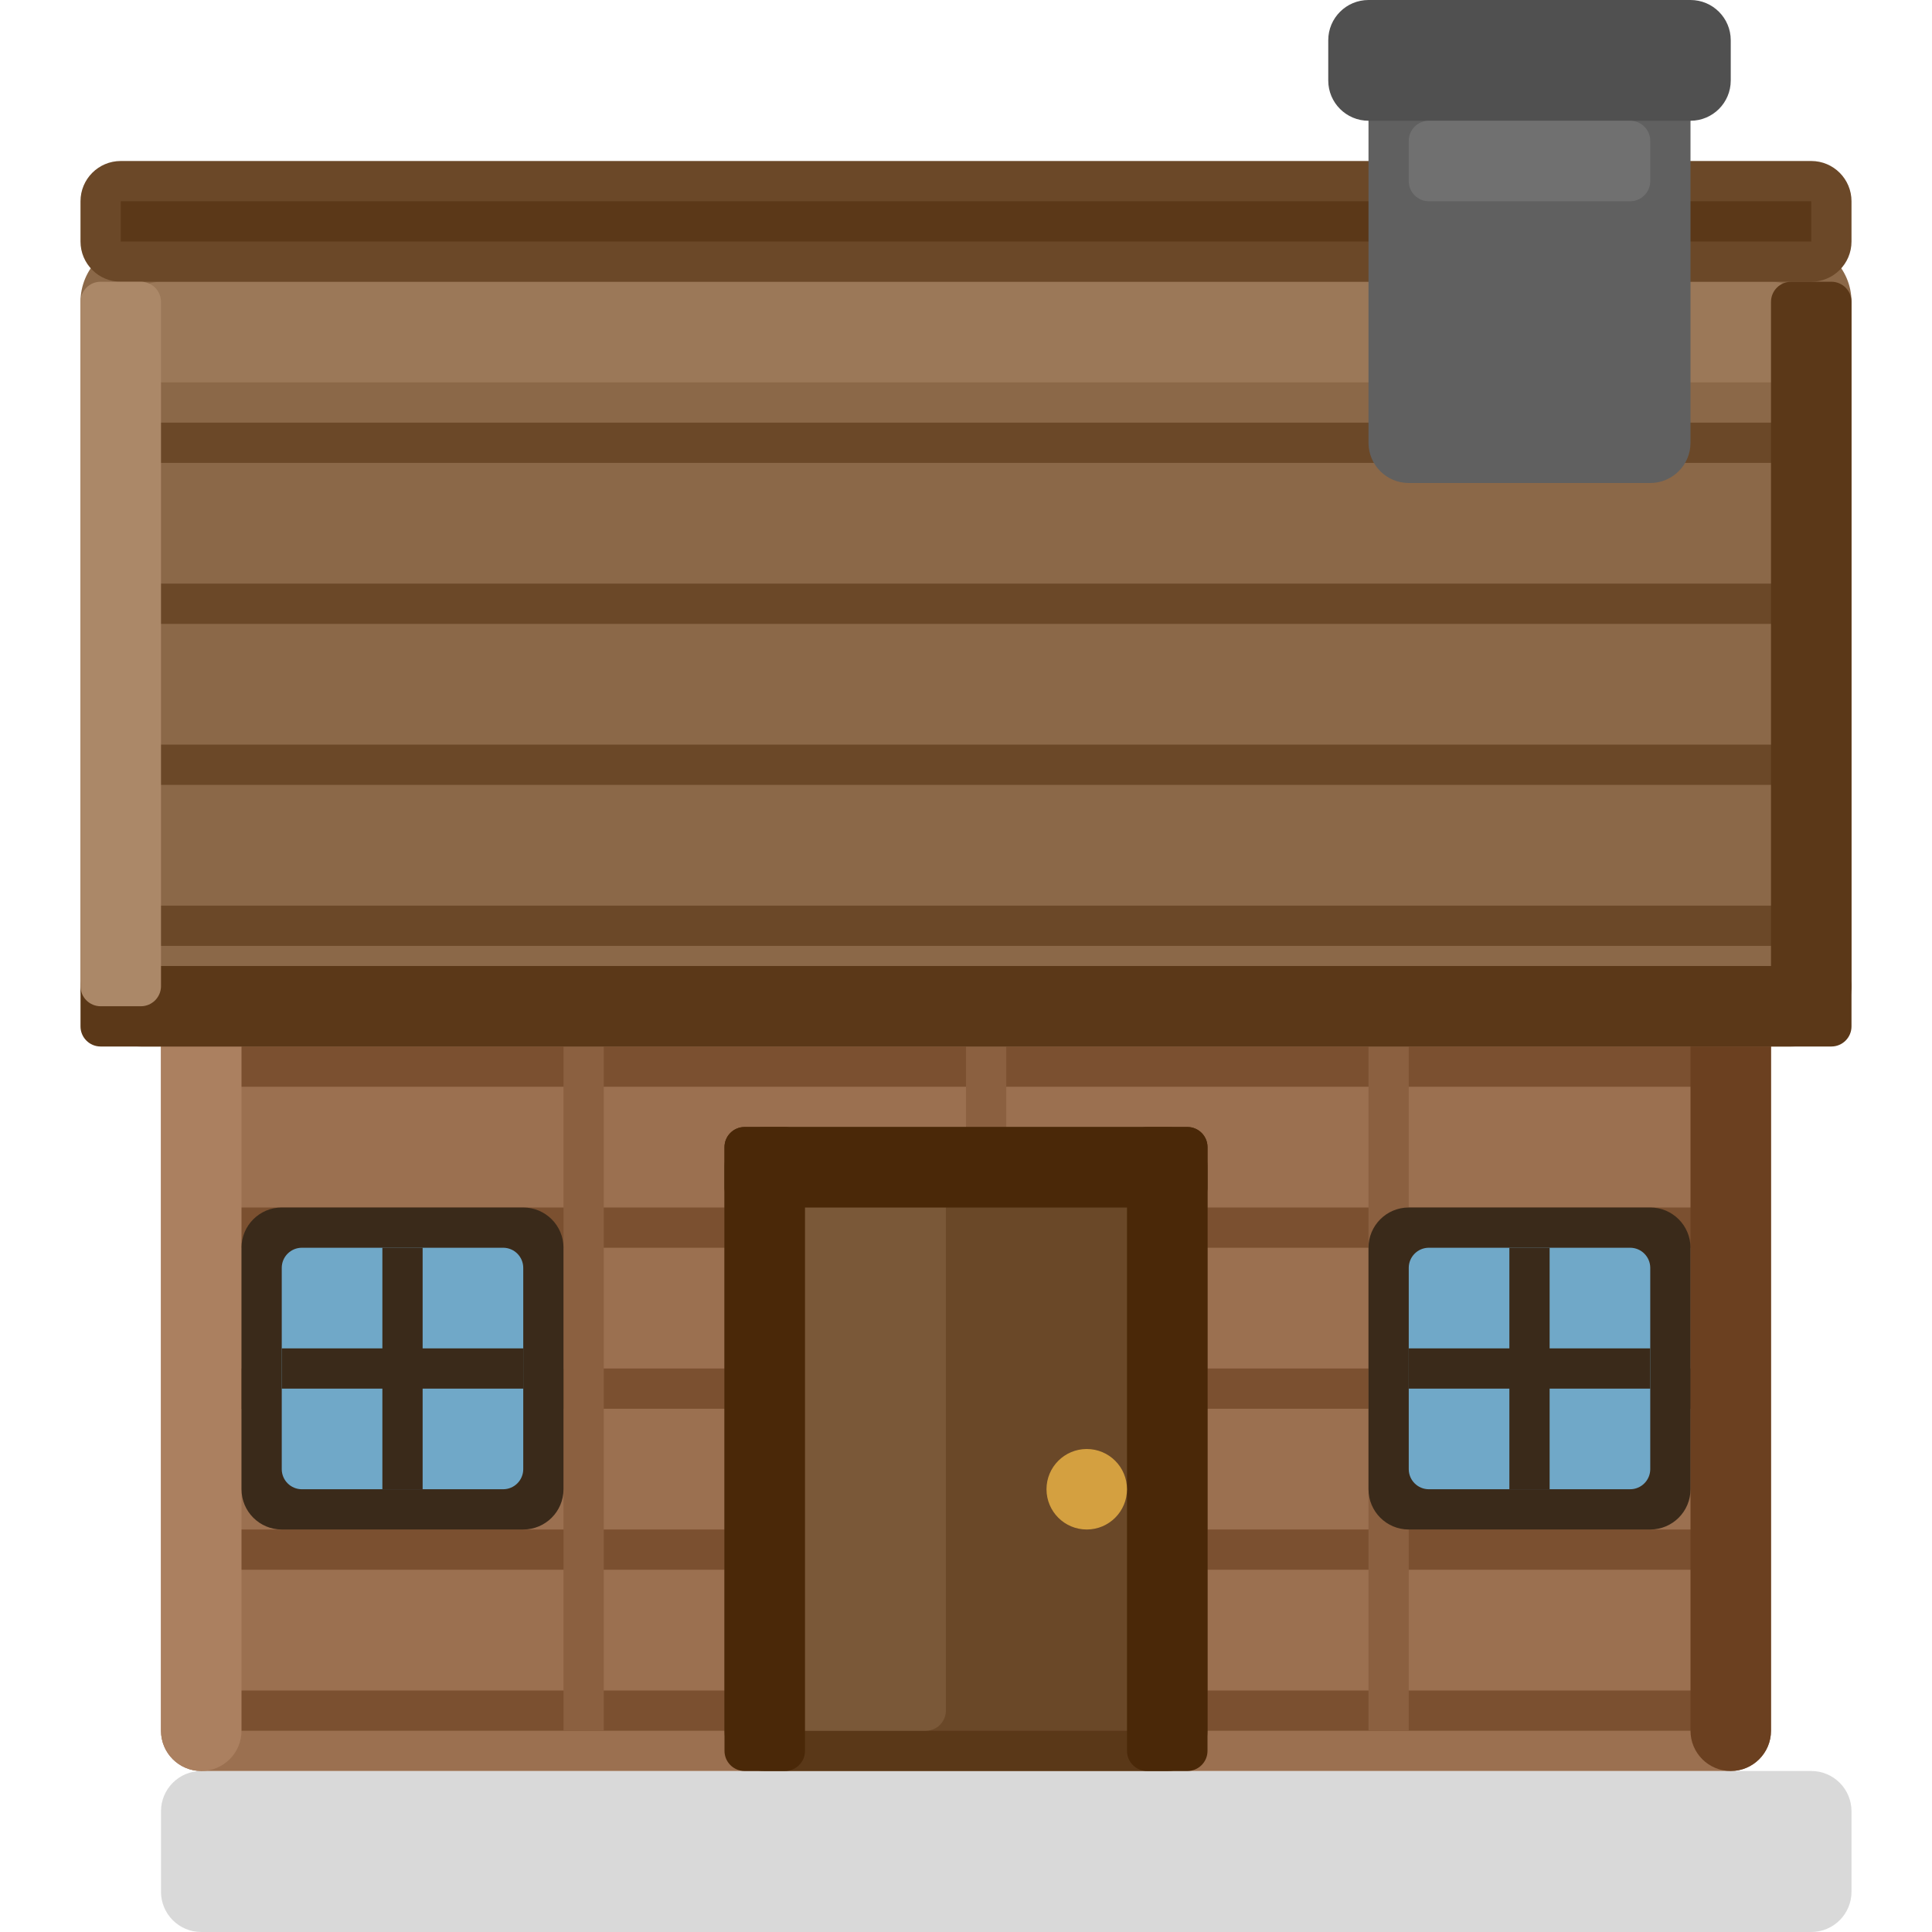
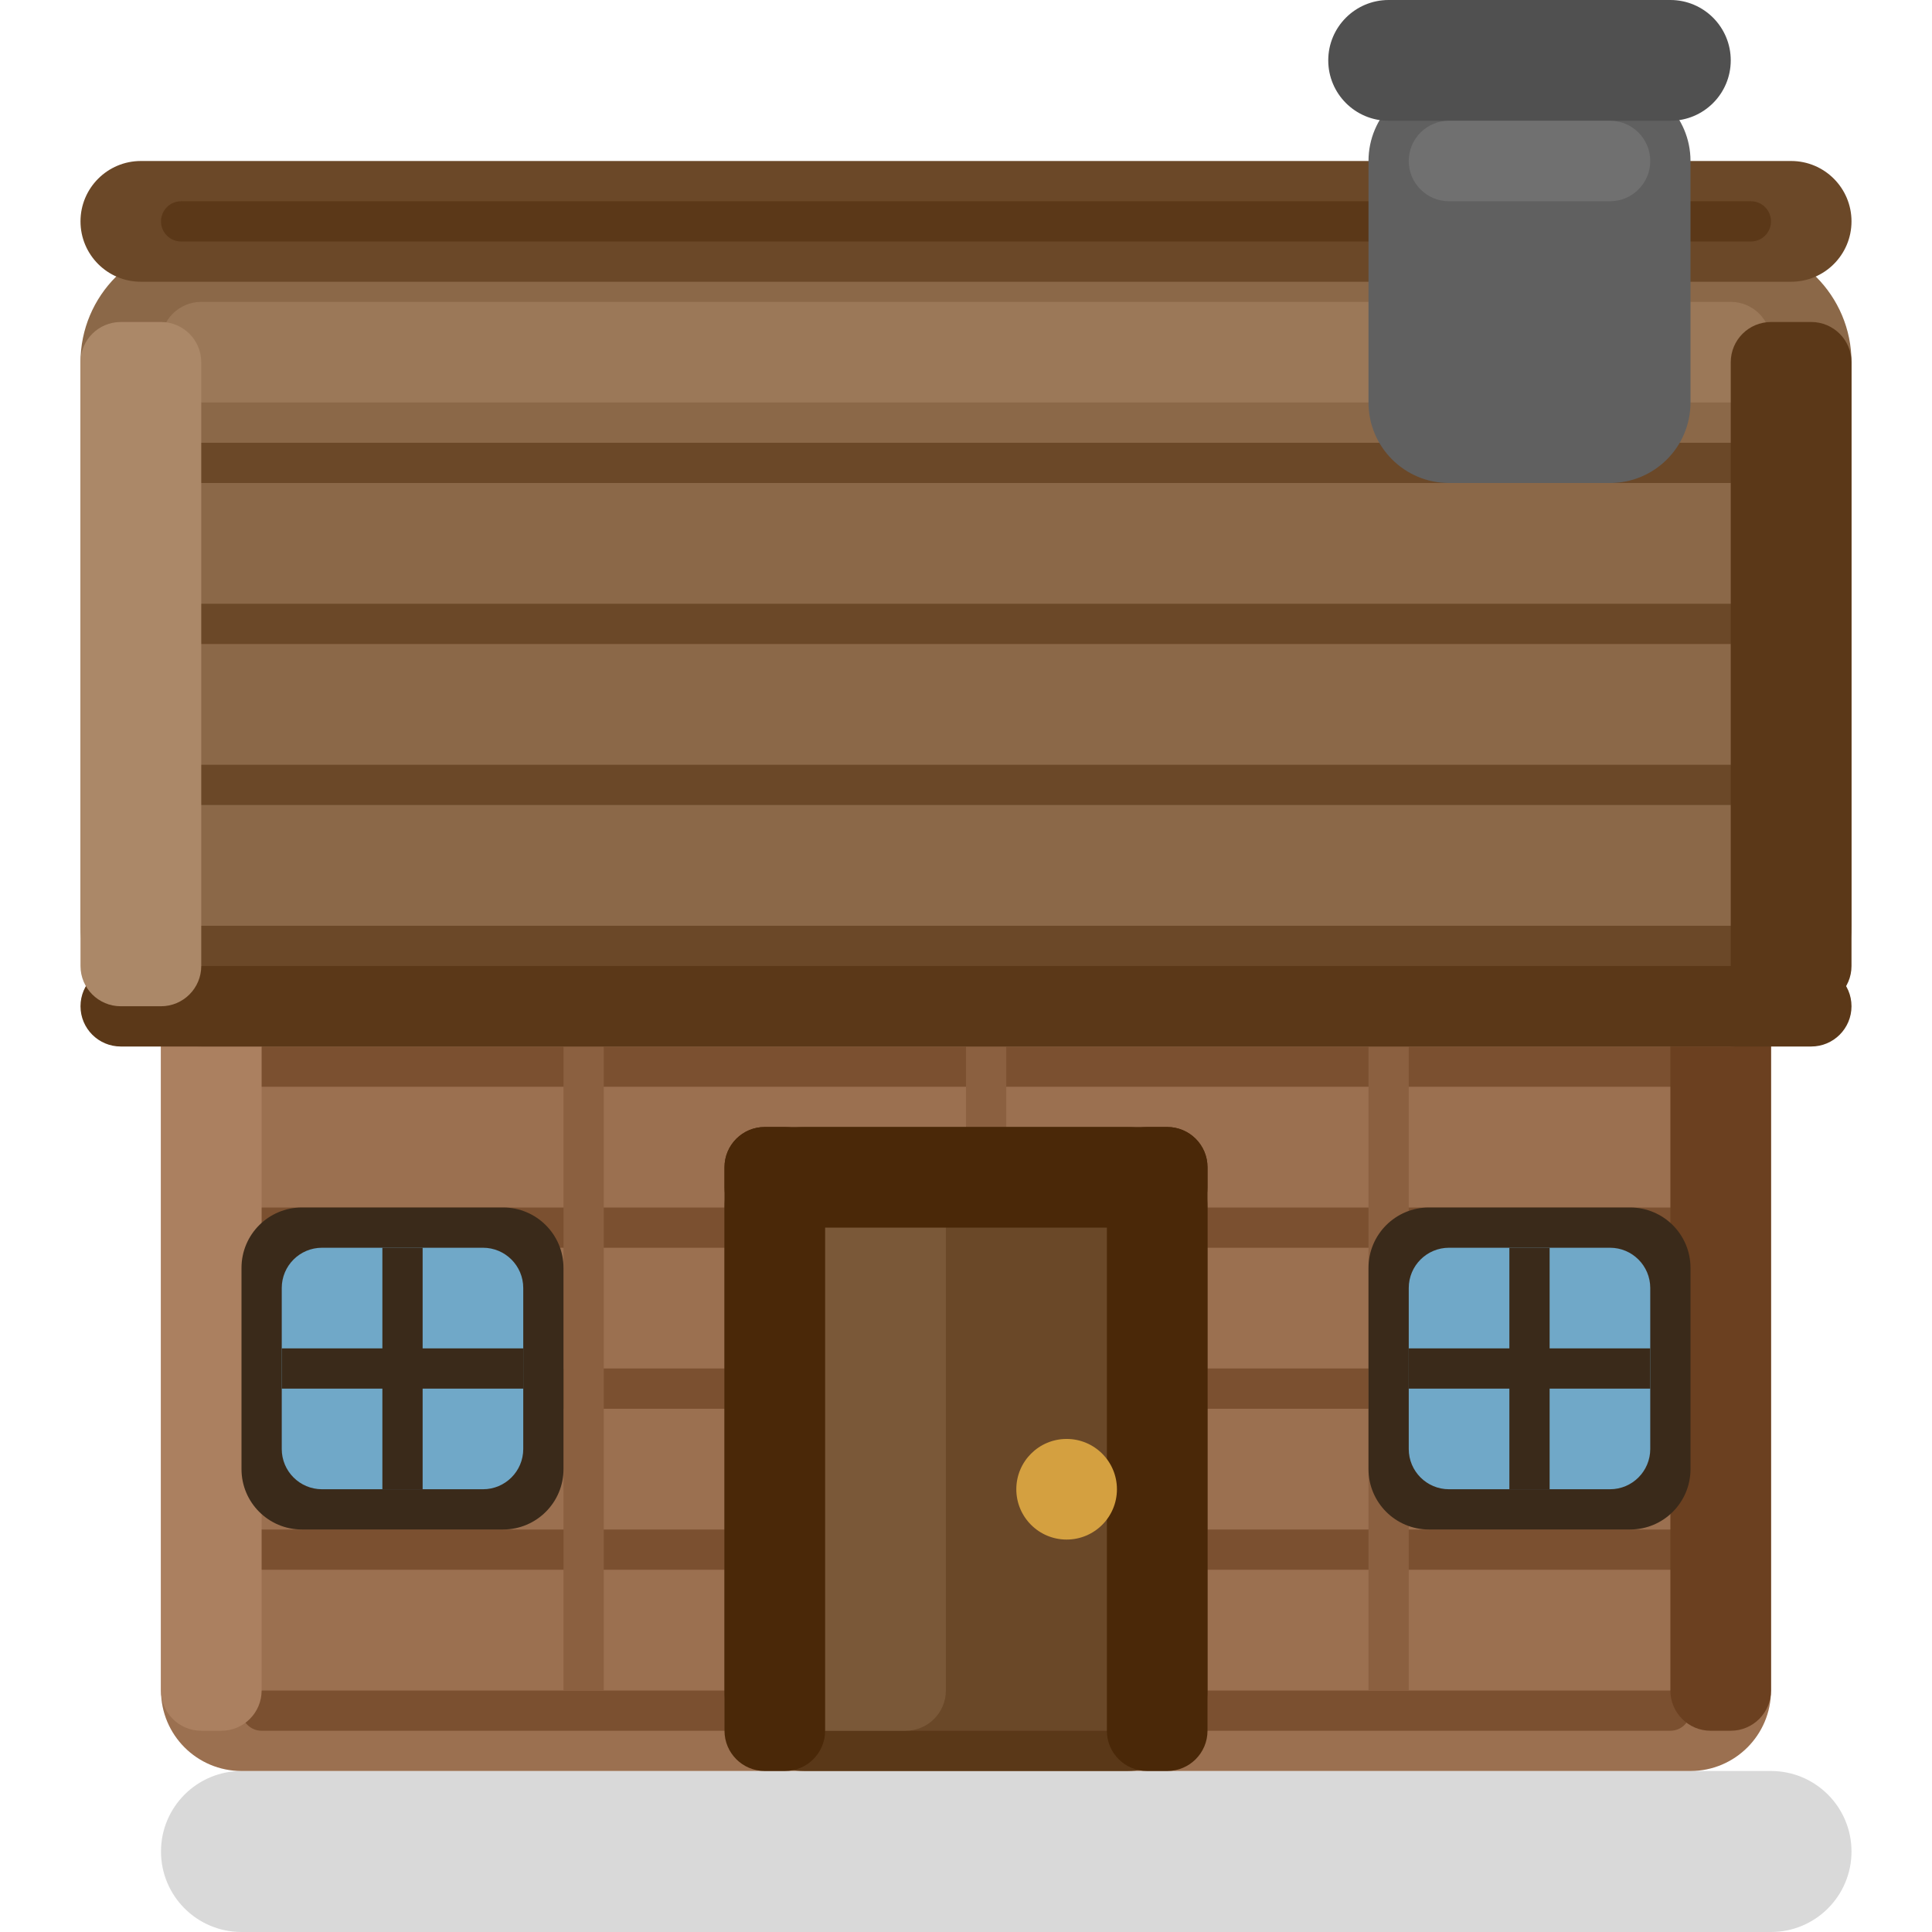
<svg xmlns="http://www.w3.org/2000/svg" viewBox="0 0 96 96" width="96" height="96">
-   <rect x="8" y="88" width="84" height="8" rx="2" fill="rgba(0,0,0,0.15)" />
-   <rect x="8" y="48" width="80" height="40" rx="2" fill="#9B7050" />
-   <rect x="10" y="52" width="76" height="2" fill="#7B5030" />
-   <rect x="10" y="60" width="76" height="2" fill="#7B5030" />
-   <rect x="10" y="68" width="76" height="2" fill="#7B5030" />
-   <rect x="10" y="76" width="76" height="2" fill="#7B5030" />
-   <rect x="10" y="84" width="76" height="2" fill="#7B5030" />
-   <rect x="28" y="50" width="2" height="36" fill="#8B6040" />
-   <rect x="48" y="50" width="2" height="36" fill="#8B6040" />
-   <rect x="68" y="50" width="2" height="36" fill="#8B6040" />
-   <rect x="8" y="48" width="4" height="40" rx="2" fill="#AB8060" />
-   <rect x="84" y="48" width="4" height="40" rx="2" fill="#6B4020" />
-   <rect x="36" y="56" width="24" height="32" rx="2" fill="#5A3818" />
-   <rect x="38" y="58" width="20" height="28" rx="1" fill="#6A4828" />
-   <rect x="38" y="58" width="9" height="28" rx="1" fill="#7A5838" />
-   <rect x="36" y="56" width="24" height="4" rx="1" fill="#4A2808" />
-   <rect x="36" y="56" width="4" height="32" rx="1" fill="#4A2808" />
-   <rect x="56" y="56" width="4" height="32" rx="1" fill="#4A2808" />
-   <ellipse cx="54" cy="74" rx="2" ry="2" fill="#D4A040" />
-   <rect x="12" y="60" width="16" height="16" rx="2" fill="#3A2A1A" />
-   <rect x="14" y="62" width="12" height="12" rx="1" fill="#70A8C8" />
+   <rect x="8" y="88" width="84" height="8" rx="4" fill="rgba(0,0,0,0.15)" />
+   <rect x="8" y="48" width="80" height="40" rx="4" fill="#9B7050" />
+   <rect x="12" y="52" width="72" height="2" rx="1" fill="#7B5030" />
+   <rect x="12" y="60" width="72" height="2" rx="1" fill="#7B5030" />
+   <rect x="12" y="68" width="72" height="2" rx="1" fill="#7B5030" />
+   <rect x="12" y="76" width="72" height="2" rx="1" fill="#7B5030" />
+   <rect x="12" y="84" width="72" height="2" rx="1" fill="#7B5030" />
+   <rect x="28" y="52" width="2" height="32" fill="#8B6040" />
+   <rect x="48" y="52" width="2" height="32" fill="#8B6040" />
+   <rect x="68" y="52" width="2" height="32" fill="#8B6040" />
+   <rect x="8" y="50" width="5" height="36" rx="2" fill="#AB8060" />
+   <rect x="83" y="50" width="5" height="36" rx="2" fill="#6B4020" />
+   <rect x="36" y="56" width="24" height="32" rx="4" fill="#5A3818" />
+   <rect x="38" y="58" width="20" height="28" rx="3" fill="#6A4828" />
+   <rect x="38" y="58" width="9" height="28" rx="2" fill="#7A5838" />
+   <rect x="36" y="56" width="24" height="5" rx="2" fill="#4A2808" />
+   <rect x="36" y="56" width="5" height="32" rx="2" fill="#4A2808" />
+   <rect x="55" y="56" width="5" height="32" rx="2" fill="#4A2808" />
+   <ellipse cx="53" cy="74" rx="2.5" ry="2.5" fill="#D4A040" />
+   <rect x="12" y="60" width="16" height="16" rx="3" fill="#3A2A1A" />
+   <rect x="14" y="62" width="12" height="12" rx="2" fill="#70A8C8" />
  <rect x="19" y="62" width="2" height="12" fill="#3A2A1A" />
  <rect x="14" y="67" width="12" height="2" fill="#3A2A1A" />
-   <rect x="68" y="60" width="16" height="16" rx="2" fill="#3A2A1A" />
-   <rect x="70" y="62" width="12" height="12" rx="1" fill="#70A8C8" />
+   <rect x="68" y="60" width="16" height="16" rx="3" fill="#3A2A1A" />
+   <rect x="70" y="62" width="12" height="12" rx="2" fill="#70A8C8" />
  <rect x="75" y="62" width="2" height="12" fill="#3A2A1A" />
  <rect x="70" y="67" width="12" height="2" fill="#3A2A1A" />
-   <rect x="4" y="12" width="88" height="40" rx="3" fill="#8B6848" />
-   <rect x="6" y="14" width="84" height="5" rx="2" fill="#9B7858" />
-   <rect x="6" y="21" width="84" height="2" fill="#6B4828" />
-   <rect x="6" y="29" width="84" height="2" fill="#6B4828" />
-   <rect x="6" y="37" width="84" height="2" fill="#6B4828" />
-   <rect x="6" y="45" width="84" height="2" fill="#6B4828" />
-   <rect x="4" y="48" width="88" height="4" rx="1" fill="#5B3818" />
-   <rect x="4" y="8" width="88" height="6" rx="2" fill="#6B4828" />
-   <rect x="6" y="10" width="84" height="2" fill="#5B3818" />
-   <rect x="4" y="14" width="4" height="36" rx="1" fill="#AB8868" />
-   <rect x="88" y="14" width="4" height="36" rx="1" fill="#5B3818" />
-   <rect x="68" y="4" width="16" height="20" rx="2" fill="#606060" />
-   <rect x="66" y="0" width="20" height="6" rx="2" fill="#505050" />
-   <rect x="70" y="6" width="12" height="4" rx="1" fill="#707070" />
+   <rect x="4" y="12" width="88" height="40" rx="6" fill="#8B6848" />
+   <rect x="8" y="15" width="80" height="5" rx="2" fill="#9B7858" />
+   <rect x="8" y="22" width="80" height="2" rx="1" fill="#6B4828" />
+   <rect x="8" y="30" width="80" height="2" rx="1" fill="#6B4828" />
+   <rect x="8" y="38" width="80" height="2" rx="1" fill="#6B4828" />
+   <rect x="8" y="46" width="80" height="2" rx="1" fill="#6B4828" />
+   <rect x="4" y="48" width="88" height="4" rx="2" fill="#5B3818" />
+   <rect x="4" y="8" width="88" height="6" rx="3" fill="#6B4828" />
+   <rect x="8" y="10" width="80" height="2" rx="1" fill="#5B3818" />
+   <rect x="4" y="16" width="6" height="34" rx="2" fill="#AB8868" />
+   <rect x="86" y="16" width="6" height="34" rx="2" fill="#5B3818" />
+   <rect x="68" y="4" width="16" height="20" rx="4" fill="#606060" />
+   <rect x="66" y="0" width="20" height="6" rx="3" fill="#505050" />
+   <rect x="70" y="6" width="12" height="4" rx="2" fill="#707070" />
</svg>
